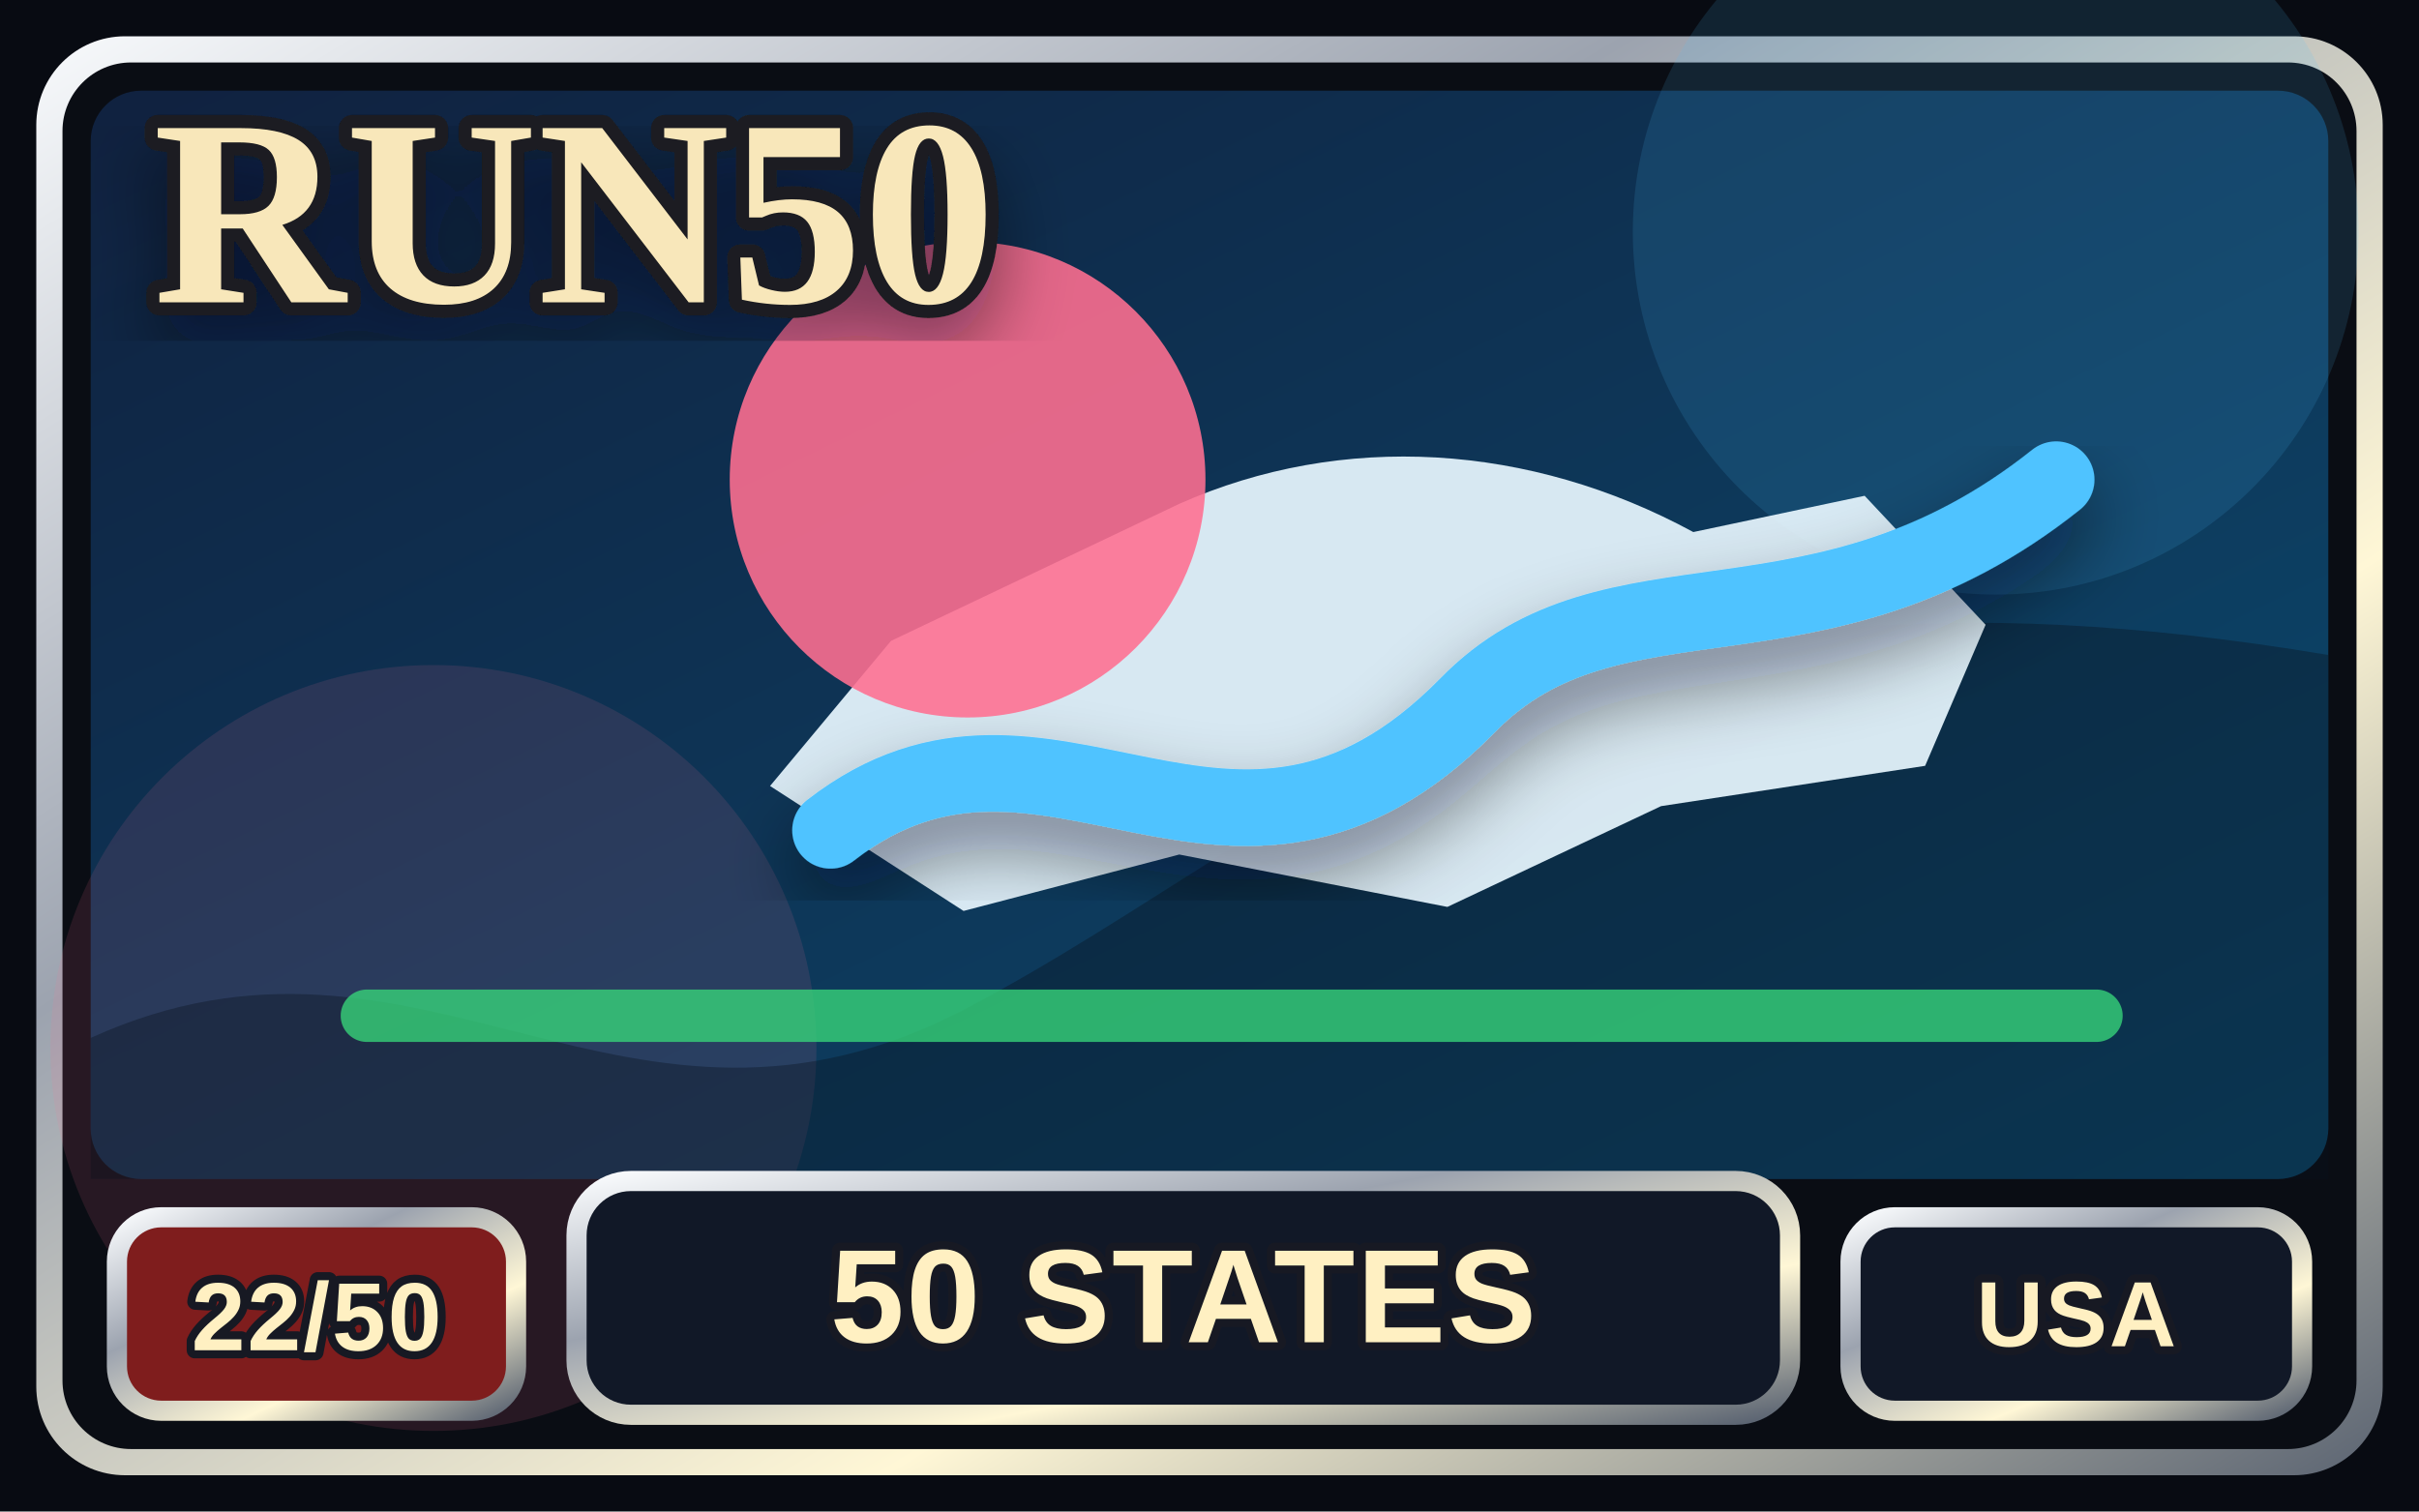
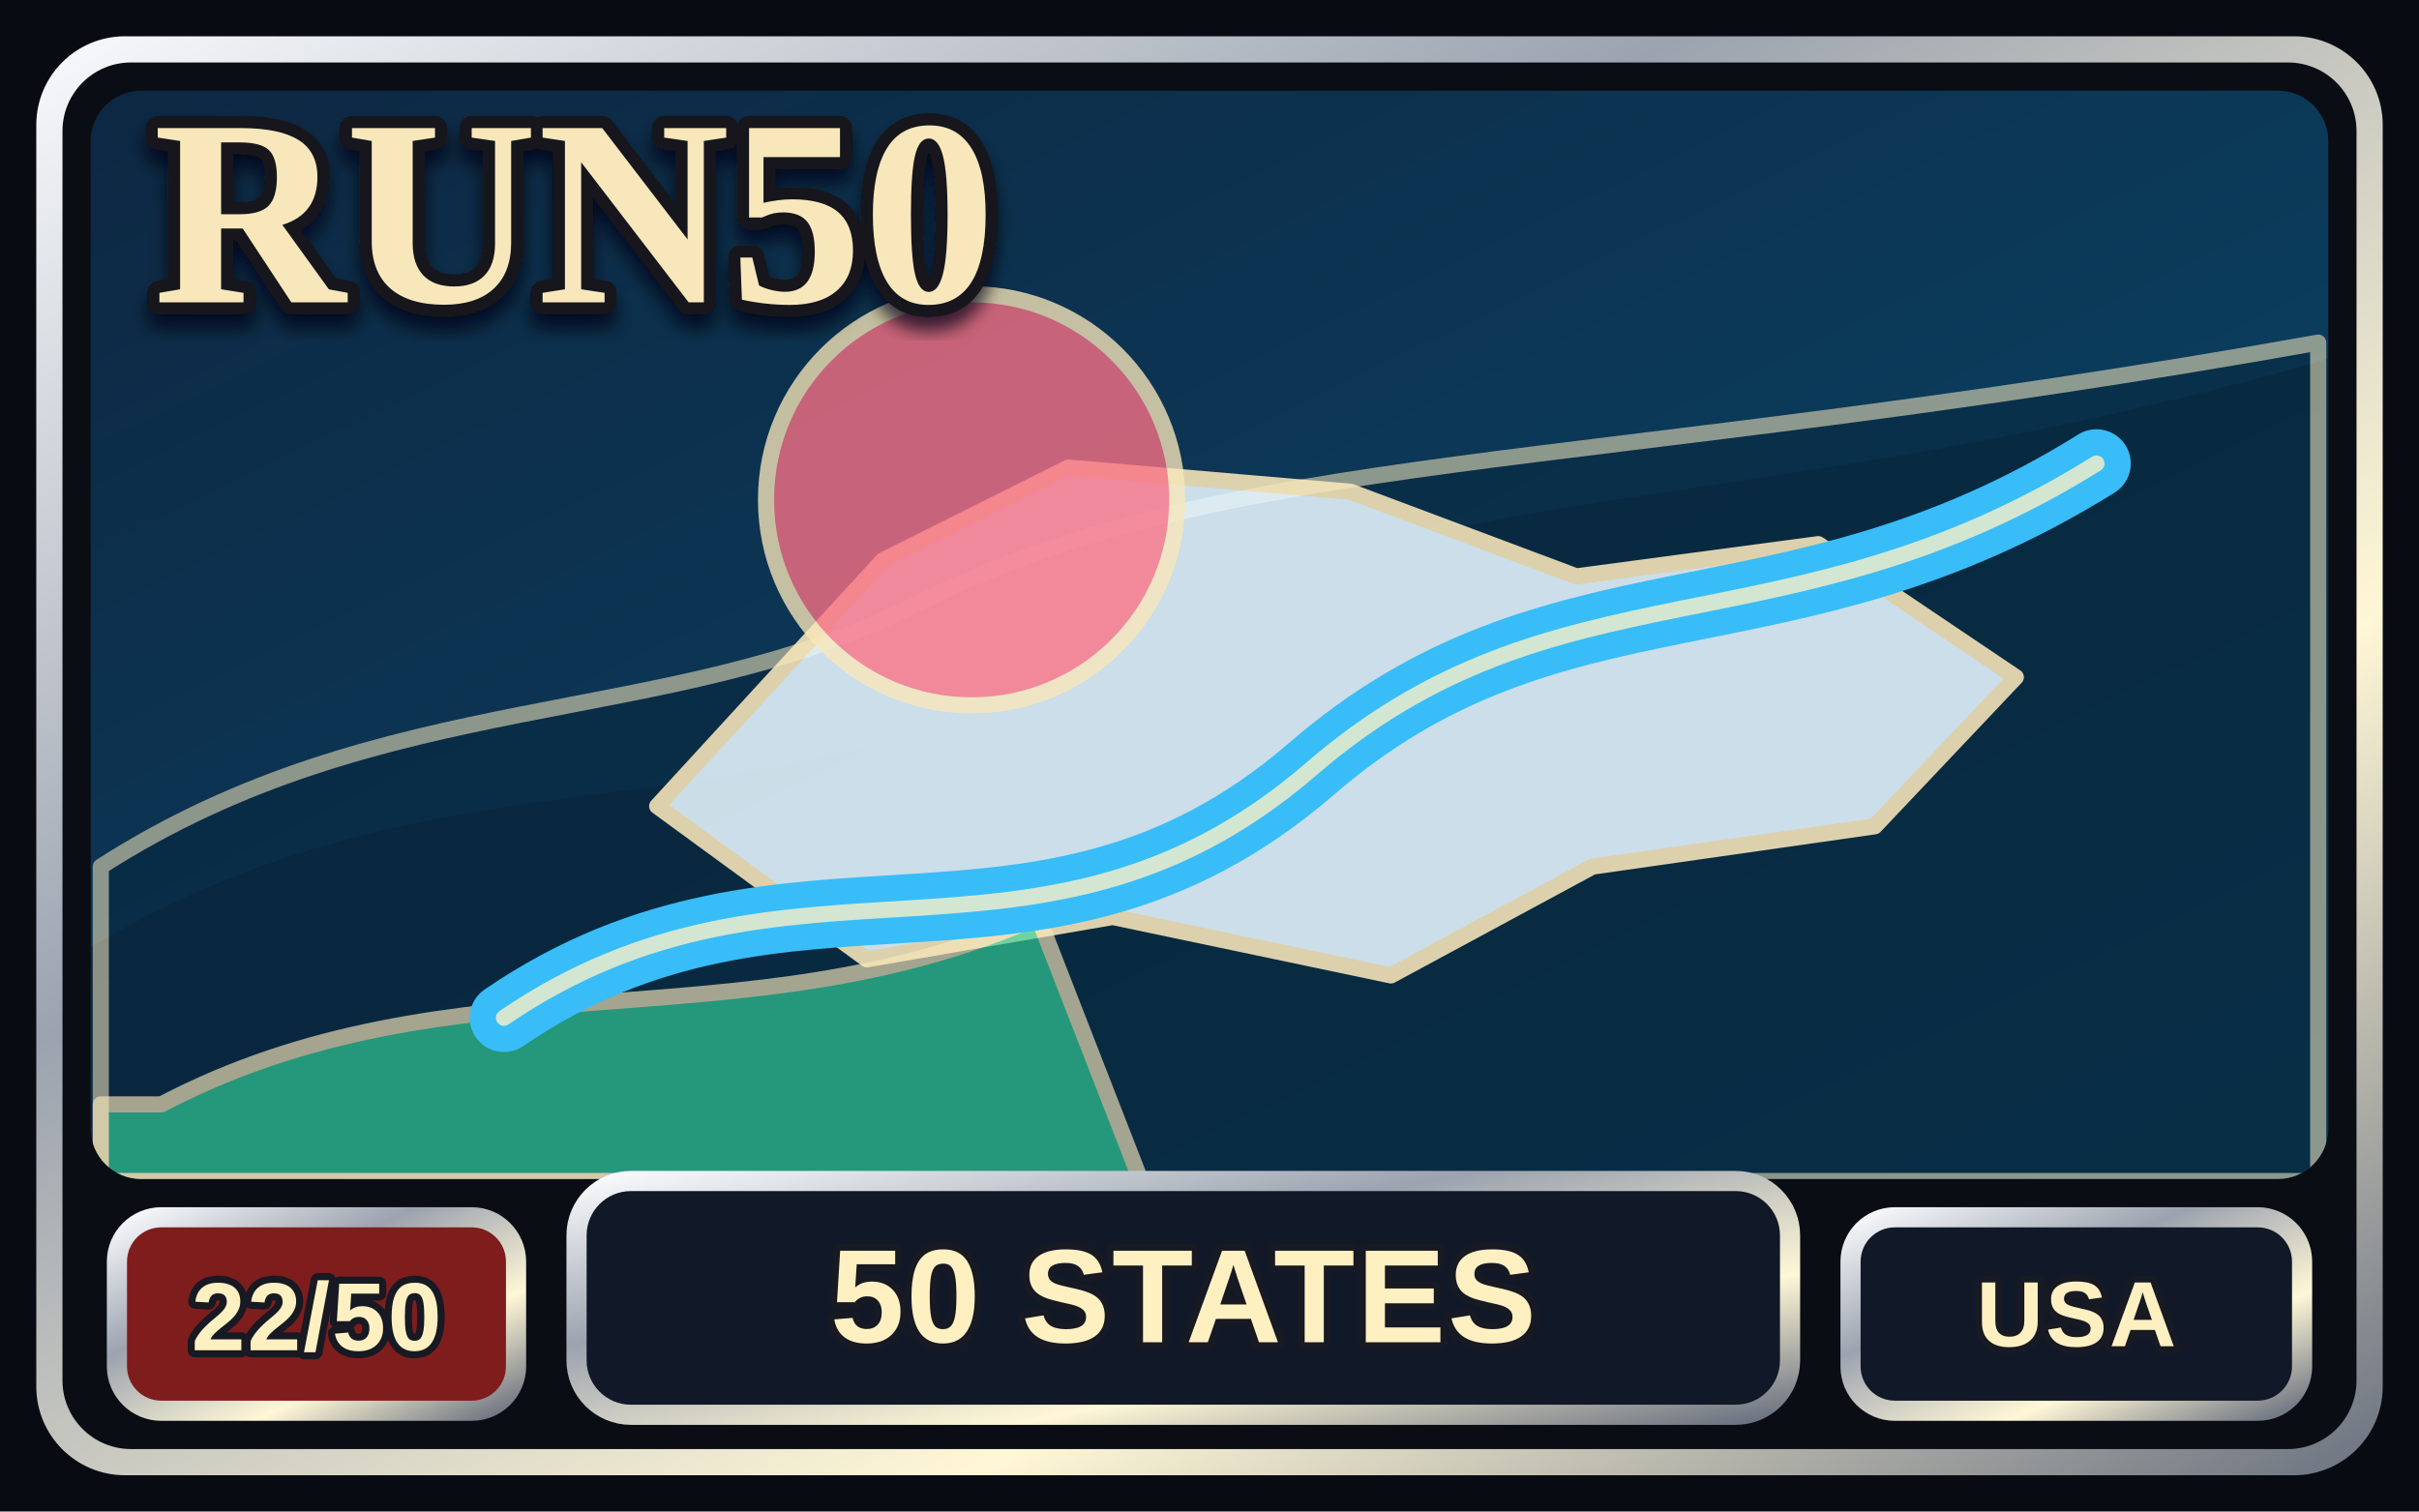
- <svg xmlns="http://www.w3.org/2000/svg" viewBox="0 0 1200 750" role="img" aria-label="RUN50 minimalist enamel plaque cover">
+ <svg xmlns="http://www.w3.org/2000/svg" viewBox="0 0 1200 750" role="img" aria-label="RUN50 inlaid enamel plaque cover">
  <defs>
    <linearGradient id="scene" x1="0" y1="0" x2="1" y2="1">
-       <stop offset="0%" stop-color="#10213f" />
-       <stop offset="100%" stop-color="#0b4a6f" />
+       <stop offset="0%" stop-color="#0d2742" />
+       <stop offset="100%" stop-color="#0a4a6d" />
    </linearGradient>
    <linearGradient id="metal" x1="0" y1="0" x2="1" y2="1">
      <stop offset="0%" stop-color="#f8fafc" />
-       <stop offset="34%" stop-color="#9ca3af" />
-       <stop offset="68%" stop-color="#fff7d6" />
-       <stop offset="100%" stop-color="#5b6472" />
+       <stop offset="35%" stop-color="#9ca3af" />
+       <stop offset="70%" stop-color="#fff7d6" />
+       <stop offset="100%" stop-color="#6b7280" />
    </linearGradient>
-     <filter id="shadow" x="-20%" y="-20%" width="140%" height="140%">
-       <feDropShadow dx="0" dy="18" stdDeviation="18" flood-color="#020617" flood-opacity=".46" />
+     <clipPath id="sceneClip">
+       <rect x="45" y="45" width="1110" height="540" rx="25" />
+     </clipPath>
+     <filter id="titleShadow" x="-20%" y="-20%" width="140%" height="140%">
+       <feDropShadow dx="0" dy="7" stdDeviation="4" flood-color="#020617" flood-opacity=".72" />
    </filter>
    <style>
-       .title { font-family: Georgia, 'Times New Roman', serif; font-weight: 900; paint-order: stroke; stroke: #1a1b20; stroke-width: 13px; stroke-linejoin: round; filter: url(#shadow); letter-spacing: 0; }
-       .rail { font-family: Impact, 'Arial Narrow', Arial, sans-serif; font-weight: 900; paint-order: stroke; stroke: #171923; stroke-width: 8px; stroke-linejoin: round; letter-spacing: 1px; }
-       .route { fill: none; stroke-linecap: round; stroke-linejoin: round; filter: url(#shadow); }
+       .title { font-family: Georgia, 'Times New Roman', serif; font-weight: 900; paint-order: stroke; stroke: #15171d; stroke-width: 12px; stroke-linejoin: round; filter: url(#titleShadow); letter-spacing: 0; }
+       .rail { font-family: Impact, 'Arial Narrow', Arial, sans-serif; font-weight: 900; paint-order: stroke; stroke: #171923; stroke-width: 7px; stroke-linejoin: round; letter-spacing: 1px; }
+       .field { stroke: #f8e7ba; stroke-width: 8; stroke-linejoin: round; }
+       .soft { stroke-width: 0; }
+       .route { fill: none; stroke-width: 34; stroke-linecap: round; stroke-linejoin: round; }
    </style>
  </defs>
  <rect width="1200" height="750" fill="#080b12" />
  <rect x="18" y="18" width="1164" height="714" rx="44" fill="url(#metal)" />
  <rect x="31" y="31" width="1138" height="688" rx="34" fill="#0a0d14" />
  <rect x="45" y="45" width="1110" height="540" rx="25" fill="url(#scene)" />
-   <circle cx="990" cy="115" r="180" fill="#4fc3ff" opacity=".13" />
-   <circle cx="215" cy="520" r="190" fill="#ff6f91" opacity=".12" />
-   <path d="M45 515 C210 440 310 590 480 500 C655 408 768 260 1155 325 L1155 585 L45 585Z" fill="#07111c" opacity=".36" />
-   <path d="M585 250 C666 214 759 220 840 264 L925 246 L985 310 L955 380 L824 400 L718 450 L585 424 L478 452 L382 390 L442 318Z" fill="#e8f7ff" opacity=".92" />
-   <path d="M412 412 C520 328 610 470 728 350 C800 276 902 332 1020 238" class="route" stroke="#4fc3ff" stroke-width="38" />
-   <circle cx="480" cy="238" r="118" fill="#ff6f91" opacity=".88" />
-   <path d="M182 504 H1040" stroke="#37d67a" stroke-width="26" stroke-linecap="round" opacity=".78" />
+   <g clip-path="url(#sceneClip)">
+     <path d="M45 470 C220 365 370 420 530 330 C705 232 870 260 1155 178 L1155 585 L45 585Z" fill="#050b13" opacity=".28" />
+     <path class="field" d="M50 430 C190 340 332 362 454 300 C610 222 780 236 1150 170 L1150 586 L50 586Z" fill="#08263d" opacity=".55" />
+     <path class="field" d="M438 278 L530 232 L670 244 L782 286 L902 270 L1000 336 L930 410 L790 430 L690 484 L552 455 L430 476 L326 400 Z" fill="#e5f6ff" opacity=".88" />
+     <path class="field" d="M80 548 C225 472 368 520 515 455 L566 586 H50 V548Z" fill="#34d399" opacity=".65" />
+     <path class="route" d="M250 505 C392 408 515 498 650 382 C772 276 886 326 1040 230" stroke="#38bdf8" />
+     <path d="M250 505 C392 408 515 498 650 382 C772 276 886 326 1040 230" fill="none" stroke="#fff1c7" stroke-width="8" stroke-linecap="round" opacity=".78" />
+     <circle cx="482" cy="248" r="102" fill="#fb7185" opacity=".78" stroke="#f8e7ba" stroke-width="8" />
+   </g>
  <text class="title" x="76" y="150" font-size="132" fill="#f8e7ba">RUN50</text>
  <rect x="58" y="604" width="198" height="96" rx="22" fill="#7f1d1d" stroke="url(#metal)" stroke-width="10" />
  <rect x="286" y="586" width="602" height="116" rx="27" fill="#111827" stroke="url(#metal)" stroke-width="10" />
  <rect x="918" y="604" width="224" height="96" rx="22" fill="#111827" stroke="url(#metal)" stroke-width="10" />
  <text class="rail" x="157" y="670" font-size="48" text-anchor="middle" fill="#fff0c2">22/50</text>
  <text class="rail" x="587" y="666" font-size="66" text-anchor="middle" fill="#fff0c2">50 STATES</text>
  <text class="rail" x="1030" y="668" font-size="46" text-anchor="middle" fill="#fff0c2">USA</text>
</svg>
